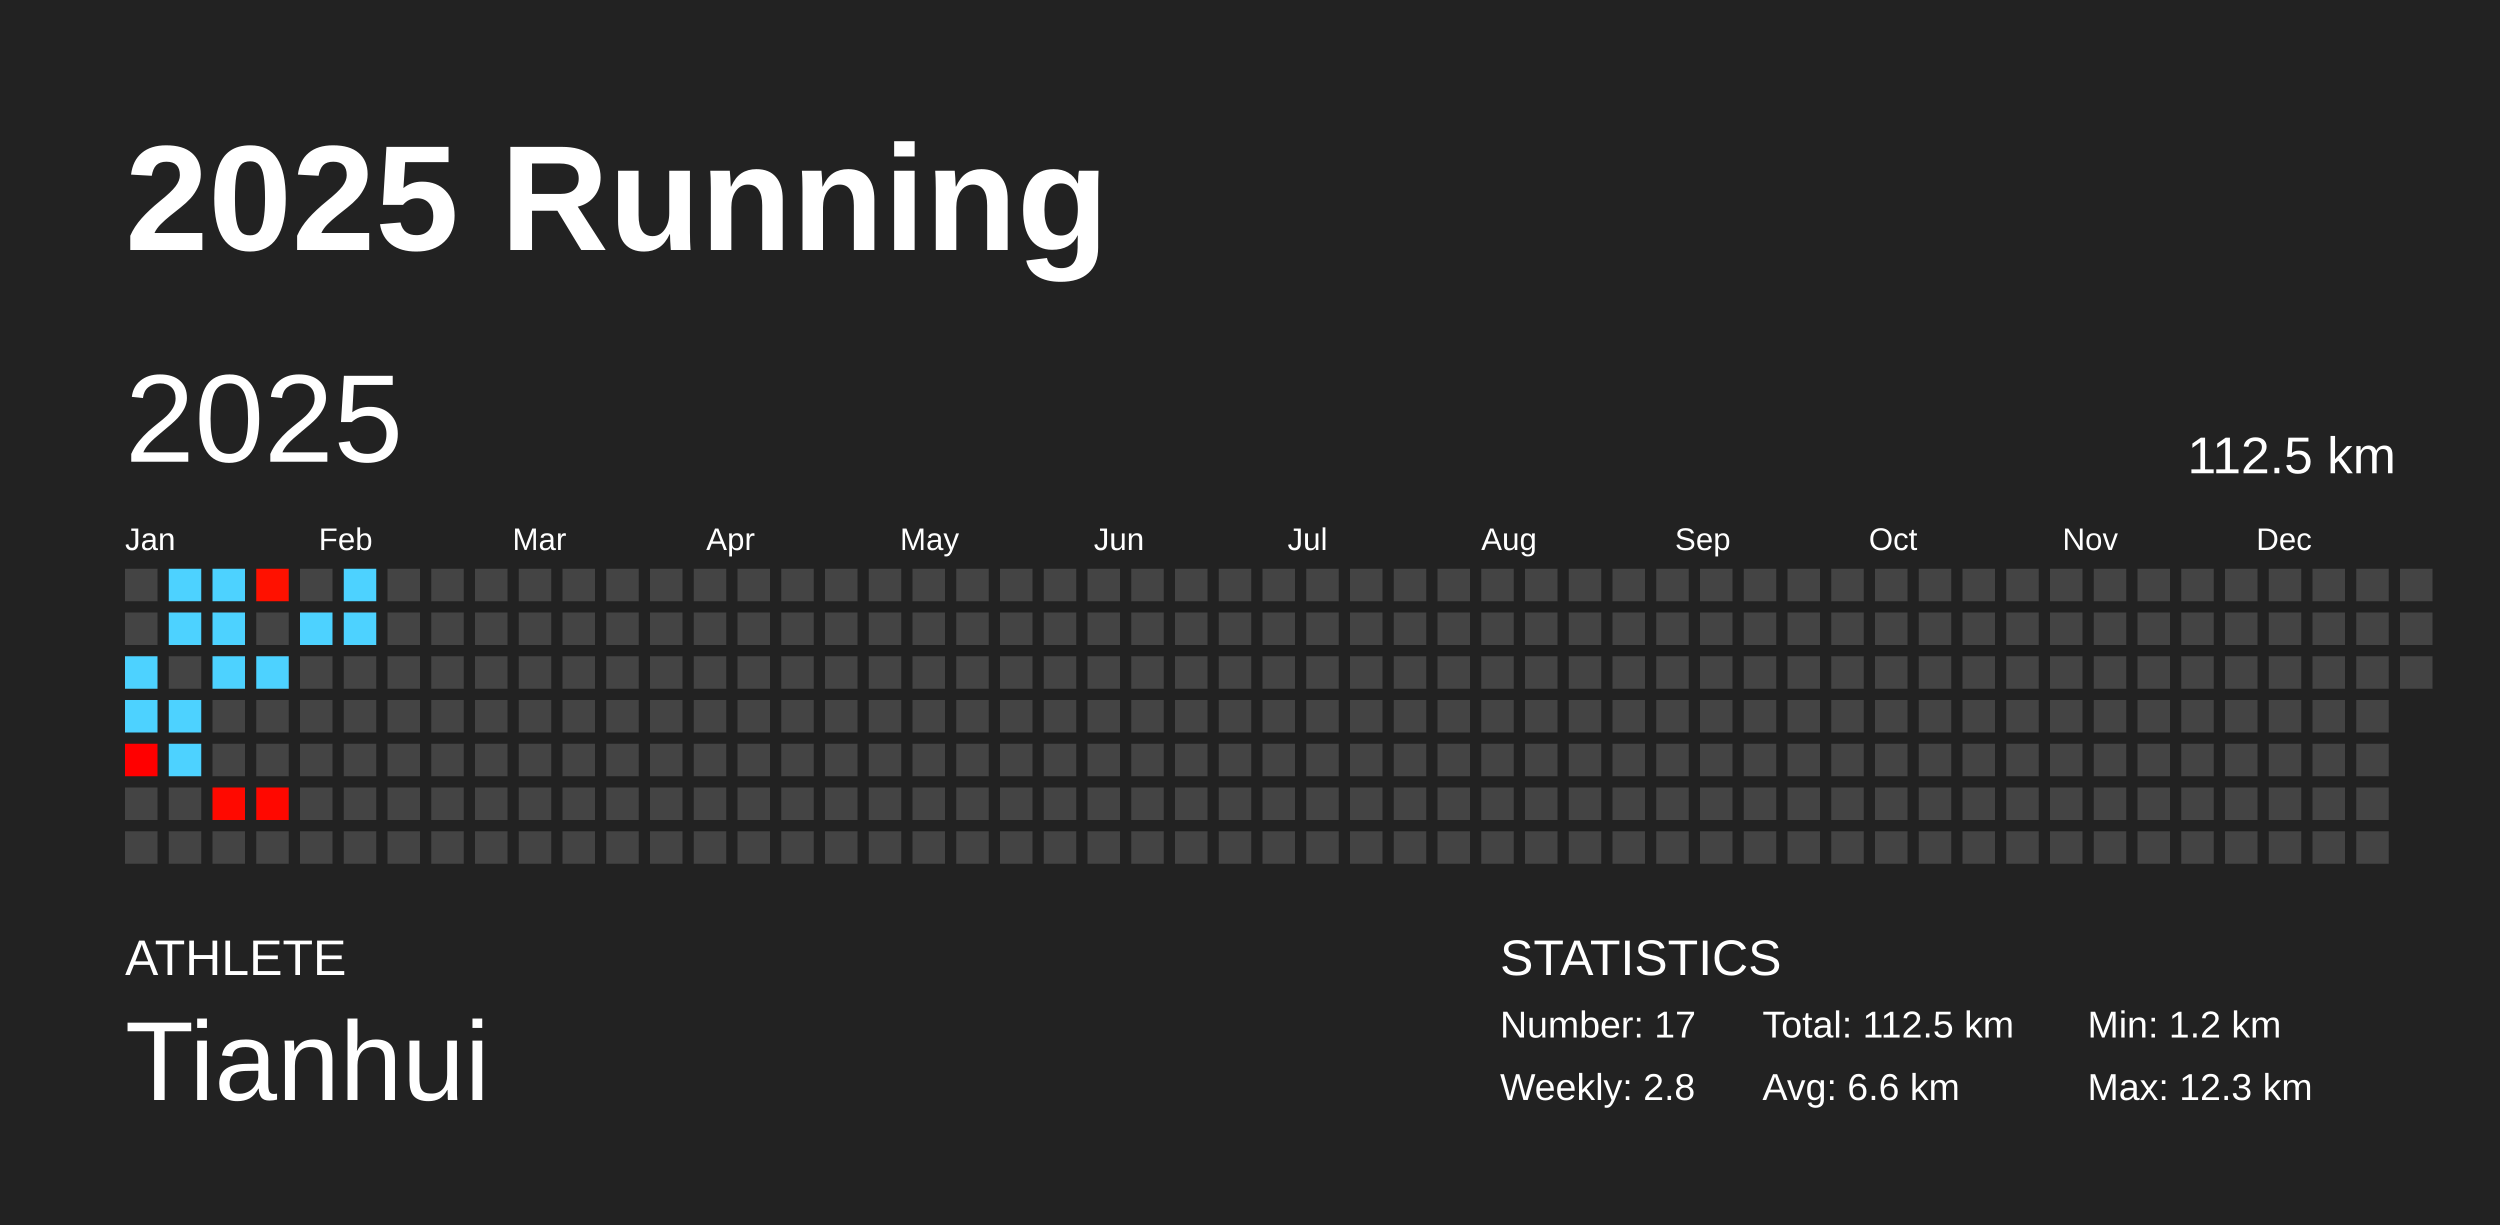
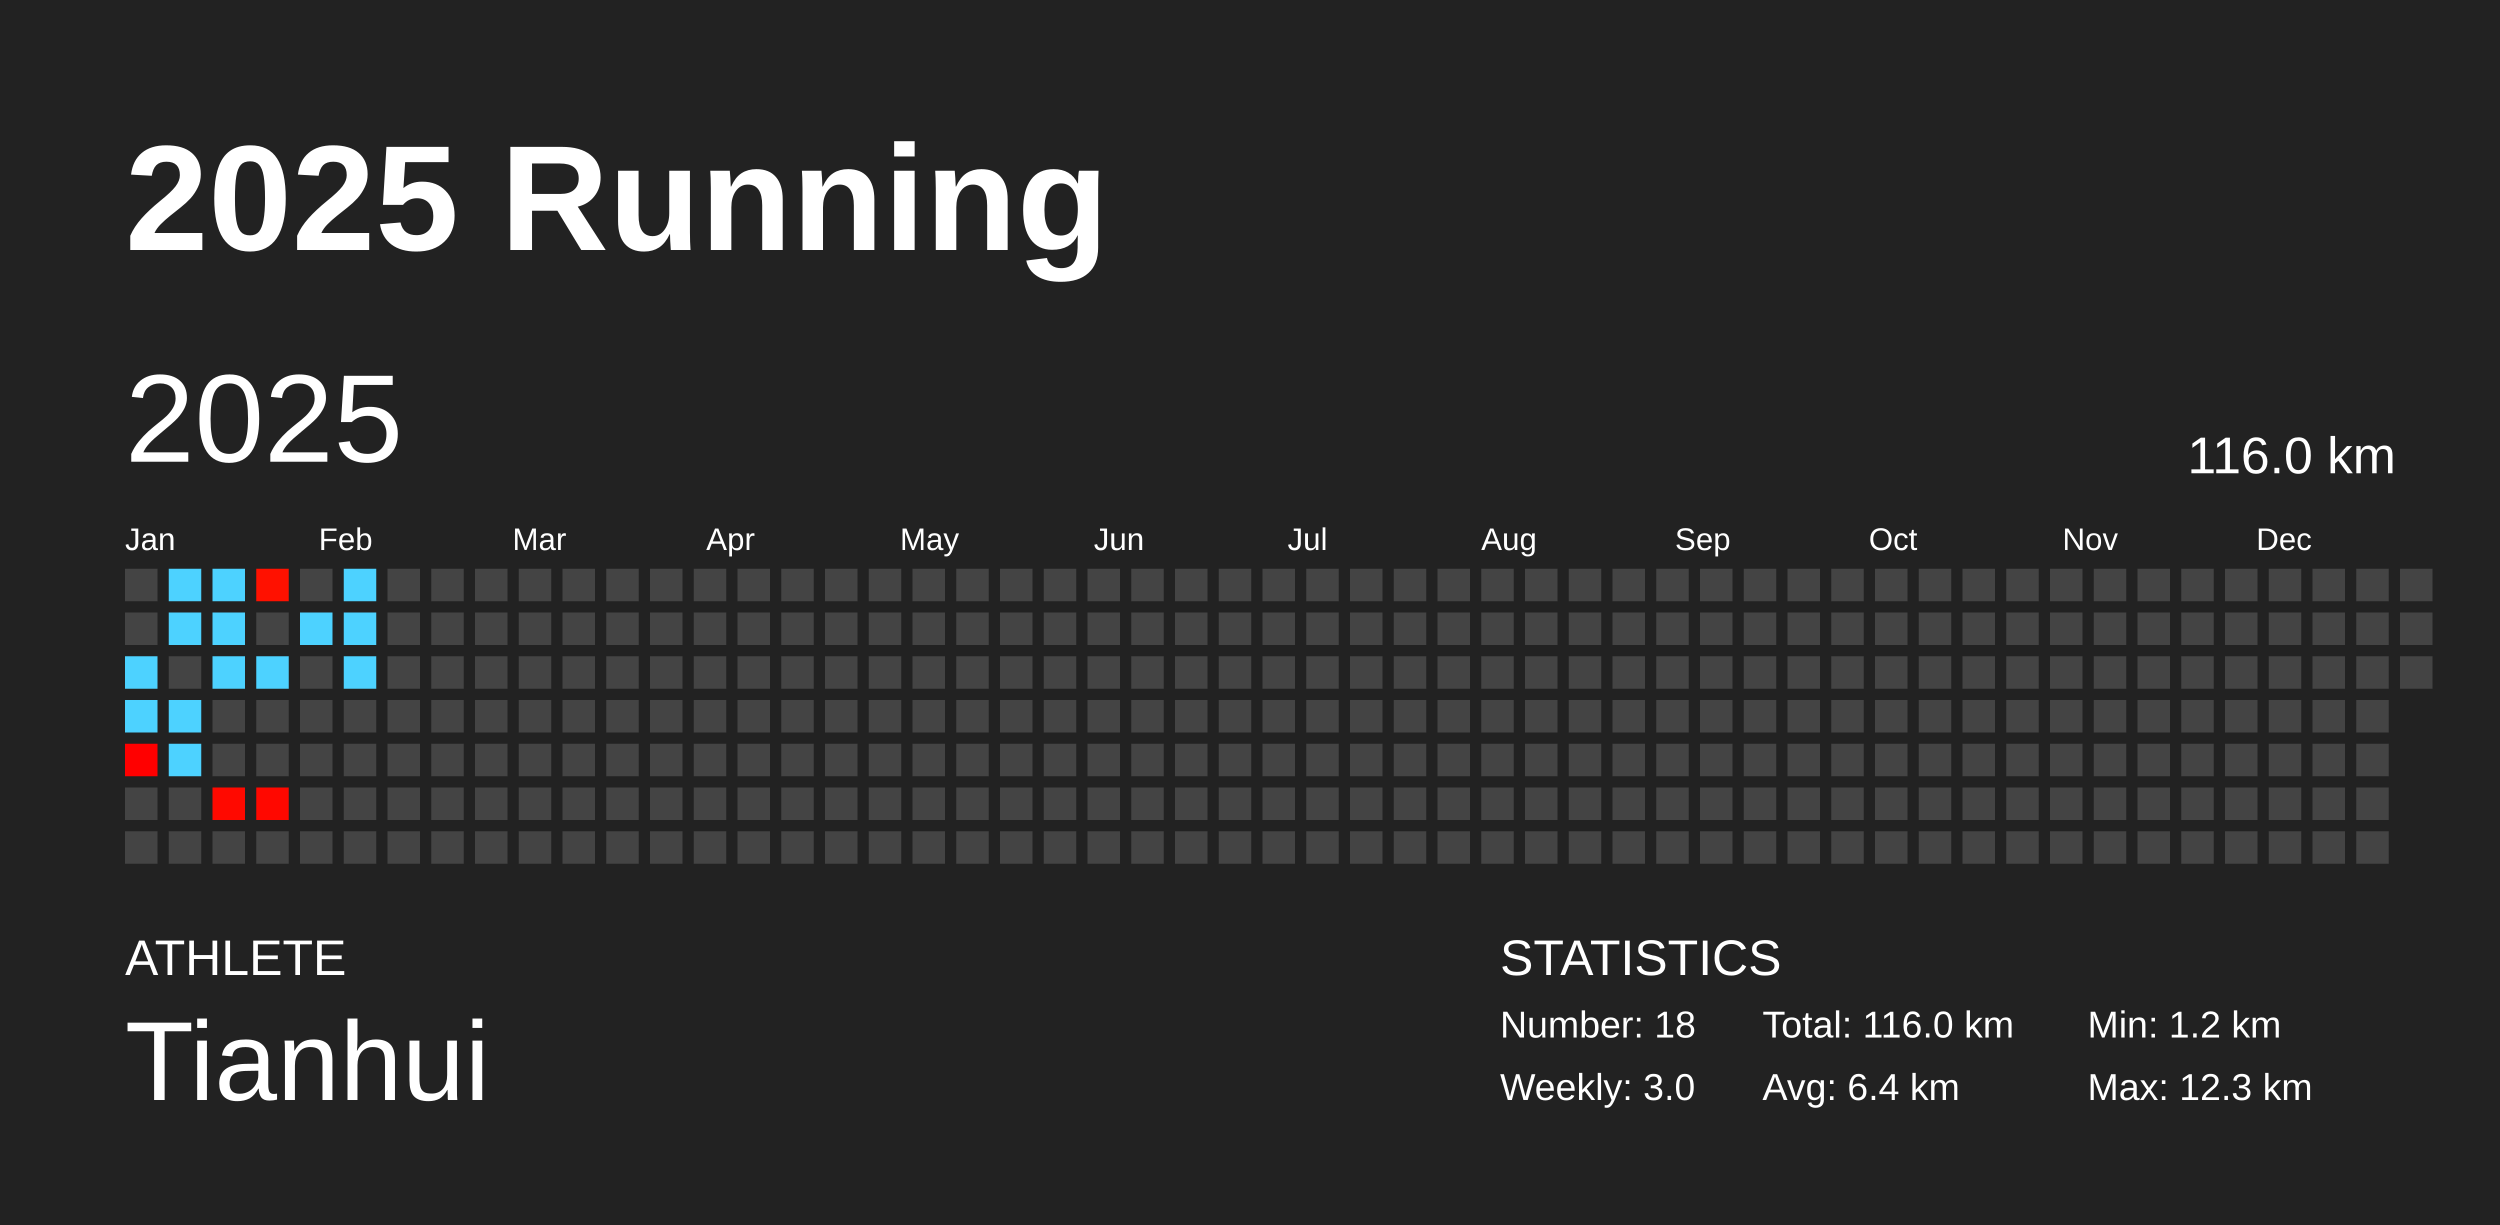
<svg xmlns="http://www.w3.org/2000/svg" baseProfile="full" height="98mm" version="1.1" viewBox="0,0,200,98" width="200mm">
  <defs />
  <rect fill="#222222" height="98" width="200" x="0" y="0" />
  <text fill="#FFFFFF" style="font-size:12px; font-family:Arial; font-weight:bold;" x="10" y="20">2025 Running</text>
  <text fill="#FFFFFF" style="font-size:4px; font-family:Arial" x="10" y="78">ATHLETE</text>
  <text fill="#FFFFFF" style="font-size:9px; font-family:Arial" x="10" y="88">Tianhui</text>
  <text fill="#FFFFFF" style="font-size:4px; font-family:Arial" x="120" y="78">STATISTICS</text>
-   <text fill="#FFFFFF" style="font-size:3px; font-family:Arial" x="120" y="83">Number: 17</text>
-   <text fill="#FFFFFF" style="font-size:3px; font-family:Arial" x="120" y="88">Weekly: 2.8</text>
-   <text fill="#FFFFFF" style="font-size:3px; font-family:Arial" x="141" y="83">Total: 112.5 km</text>
-   <text fill="#FFFFFF" style="font-size:3px; font-family:Arial" x="141" y="88">Avg: 6.6 km</text>
+   <text fill="#FFFFFF" style="font-size:3px; font-family:Arial" x="120" y="83">Number: 18</text>
+   <text fill="#FFFFFF" style="font-size:3px; font-family:Arial" x="120" y="88">Weekly: 3.0</text>
+   <text fill="#FFFFFF" style="font-size:3px; font-family:Arial" x="141" y="83">Total: 116.0 km</text>
+   <text fill="#FFFFFF" style="font-size:3px; font-family:Arial" x="141" y="88">Avg: 6.4 km</text>
  <text fill="#FFFFFF" style="font-size:3px; font-family:Arial" x="167" y="83">Min: 1.2 km</text>
  <text fill="#FFFFFF" style="font-size:3px; font-family:Arial" x="167" y="88">Max: 12.3 km</text>
  <text dominant-baseline="hanging" fill="#FFFFFF" style="font-size:10.0px; font-family:Arial;" x="10" y="30">2025</text>
-   <text dominant-baseline="hanging" fill="#FFFFFF" style="font-size:4.125px; font-family:Arial;" x="175" y="35">112.5 km</text>
+   <text dominant-baseline="hanging" fill="#FFFFFF" style="font-size:4.125px; font-family:Arial;" x="175" y="35">116.0 km</text>
  <text fill="#FFFFFF" style="font-size:2.5px; font-family:Arial" x="10.0" y="44">Jan</text>
  <text fill="#FFFFFF" style="font-size:2.5px; font-family:Arial" x="25.5" y="44">Feb</text>
  <text fill="#FFFFFF" style="font-size:2.5px; font-family:Arial" x="41.0" y="44">Mar</text>
  <text fill="#FFFFFF" style="font-size:2.5px; font-family:Arial" x="56.5" y="44">Apr</text>
  <text fill="#FFFFFF" style="font-size:2.5px; font-family:Arial" x="72.0" y="44">May</text>
  <text fill="#FFFFFF" style="font-size:2.5px; font-family:Arial" x="87.5" y="44">Jun</text>
  <text fill="#FFFFFF" style="font-size:2.5px; font-family:Arial" x="103.0" y="44">Jul</text>
  <text fill="#FFFFFF" style="font-size:2.5px; font-family:Arial" x="118.5" y="44">Aug</text>
  <text fill="#FFFFFF" style="font-size:2.5px; font-family:Arial" x="134.0" y="44">Sep</text>
  <text fill="#FFFFFF" style="font-size:2.5px; font-family:Arial" x="149.5" y="44">Oct</text>
  <text fill="#FFFFFF" style="font-size:2.5px; font-family:Arial" x="165.0" y="44">Nov</text>
  <text fill="#FFFFFF" style="font-size:2.5px; font-family:Arial" x="180.5" y="44">Dec</text>
  <rect fill="#444444" height="2.6" width="2.6" x="10.0" y="45.5" />
  <rect fill="#444444" height="2.6" width="2.6" x="10.0" y="49.0" />
  <rect fill="#4dd2ff" height="2.6" width="2.6" x="10.0" y="52.5" />
  <rect fill="#4dd2ff" height="2.6" width="2.6" x="10.0" y="56.0" />
  <rect fill="#ff0000" height="2.6" width="2.6" x="10.0" y="59.5" />
  <rect fill="#444444" height="2.6" width="2.6" x="10.0" y="63.0" />
  <rect fill="#444444" height="2.6" width="2.6" x="10.0" y="66.5" />
  <rect fill="#4dd2ff" height="2.6" width="2.6" x="13.5" y="45.5" />
  <rect fill="#4dd2ff" height="2.6" width="2.6" x="13.5" y="49.0" />
  <rect fill="#444444" height="2.6" width="2.6" x="13.5" y="52.5" />
  <rect fill="#4dd2ff" height="2.6" width="2.6" x="13.5" y="56.0" />
  <rect fill="#4dd2ff" height="2.6" width="2.6" x="13.5" y="59.5" />
  <rect fill="#444444" height="2.6" width="2.6" x="13.5" y="63.0" />
  <rect fill="#444444" height="2.6" width="2.6" x="13.5" y="66.5" />
  <rect fill="#4dd2ff" height="2.6" width="2.6" x="17.0" y="45.5" />
  <rect fill="#4dd2ff" height="2.6" width="2.6" x="17.0" y="49.0" />
  <rect fill="#4dd2ff" height="2.6" width="2.6" x="17.0" y="52.5" />
  <rect fill="#444444" height="2.6" width="2.6" x="17.0" y="56.0" />
  <rect fill="#444444" height="2.6" width="2.6" x="17.0" y="59.5" />
  <rect fill="#ff0900" height="2.6" width="2.6" x="17.0" y="63.0" />
  <rect fill="#444444" height="2.6" width="2.6" x="17.0" y="66.5" />
  <rect fill="#ff1100" height="2.6" width="2.6" x="20.5" y="45.5" />
  <rect fill="#444444" height="2.6" width="2.6" x="20.5" y="49.0" />
  <rect fill="#4dd2ff" height="2.6" width="2.6" x="20.5" y="52.5" />
  <rect fill="#444444" height="2.6" width="2.6" x="20.5" y="56.0" />
  <rect fill="#444444" height="2.6" width="2.6" x="20.5" y="59.5" />
  <rect fill="#ff0800" height="2.6" width="2.6" x="20.5" y="63.0" />
  <rect fill="#444444" height="2.6" width="2.6" x="20.5" y="66.5" />
  <rect fill="#444444" height="2.6" width="2.6" x="24.0" y="45.5" />
  <rect fill="#4dd2ff" height="2.6" width="2.6" x="24.0" y="49.0" />
  <rect fill="#444444" height="2.6" width="2.6" x="24.0" y="52.5" />
  <rect fill="#444444" height="2.6" width="2.6" x="24.0" y="56.0" />
  <rect fill="#444444" height="2.6" width="2.6" x="24.0" y="59.5" />
  <rect fill="#444444" height="2.6" width="2.6" x="24.0" y="63.0" />
  <rect fill="#444444" height="2.6" width="2.6" x="24.0" y="66.5" />
  <rect fill="#4dd2ff" height="2.6" width="2.6" x="27.5" y="45.5" />
  <rect fill="#4dd2ff" height="2.6" width="2.6" x="27.5" y="49.0" />
-   <rect fill="#444444" height="2.6" width="2.6" x="27.5" y="52.5" />
+   <rect fill="#4dd2ff" height="2.6" width="2.6" x="27.5" y="52.5" />
  <rect fill="#444444" height="2.6" width="2.6" x="27.5" y="56.0" />
  <rect fill="#444444" height="2.6" width="2.6" x="27.5" y="59.5" />
  <rect fill="#444444" height="2.6" width="2.6" x="27.5" y="63.0" />
  <rect fill="#444444" height="2.6" width="2.6" x="27.5" y="66.5" />
  <rect fill="#444444" height="2.6" width="2.6" x="31.0" y="45.5" />
  <rect fill="#444444" height="2.6" width="2.6" x="31.0" y="49.0" />
  <rect fill="#444444" height="2.6" width="2.6" x="31.0" y="52.5" />
  <rect fill="#444444" height="2.6" width="2.6" x="31.0" y="56.0" />
  <rect fill="#444444" height="2.6" width="2.6" x="31.0" y="59.5" />
  <rect fill="#444444" height="2.6" width="2.6" x="31.0" y="63.0" />
  <rect fill="#444444" height="2.6" width="2.6" x="31.0" y="66.5" />
  <rect fill="#444444" height="2.6" width="2.6" x="34.5" y="45.5" />
  <rect fill="#444444" height="2.6" width="2.6" x="34.5" y="49.0" />
  <rect fill="#444444" height="2.6" width="2.6" x="34.5" y="52.5" />
  <rect fill="#444444" height="2.6" width="2.6" x="34.5" y="56.0" />
  <rect fill="#444444" height="2.6" width="2.6" x="34.5" y="59.5" />
  <rect fill="#444444" height="2.6" width="2.6" x="34.5" y="63.0" />
  <rect fill="#444444" height="2.6" width="2.6" x="34.5" y="66.5" />
  <rect fill="#444444" height="2.6" width="2.6" x="38.0" y="45.5" />
  <rect fill="#444444" height="2.6" width="2.6" x="38.0" y="49.0" />
  <rect fill="#444444" height="2.6" width="2.6" x="38.0" y="52.5" />
  <rect fill="#444444" height="2.6" width="2.6" x="38.0" y="56.0" />
  <rect fill="#444444" height="2.6" width="2.6" x="38.0" y="59.5" />
  <rect fill="#444444" height="2.6" width="2.6" x="38.0" y="63.0" />
  <rect fill="#444444" height="2.6" width="2.6" x="38.0" y="66.5" />
  <rect fill="#444444" height="2.6" width="2.6" x="41.5" y="45.5" />
  <rect fill="#444444" height="2.6" width="2.6" x="41.5" y="49.0" />
  <rect fill="#444444" height="2.6" width="2.6" x="41.5" y="52.5" />
  <rect fill="#444444" height="2.6" width="2.6" x="41.5" y="56.0" />
  <rect fill="#444444" height="2.6" width="2.6" x="41.5" y="59.5" />
  <rect fill="#444444" height="2.6" width="2.6" x="41.5" y="63.0" />
  <rect fill="#444444" height="2.6" width="2.6" x="41.5" y="66.5" />
  <rect fill="#444444" height="2.6" width="2.6" x="45.0" y="45.5" />
  <rect fill="#444444" height="2.6" width="2.6" x="45.0" y="49.0" />
  <rect fill="#444444" height="2.6" width="2.6" x="45.0" y="52.5" />
  <rect fill="#444444" height="2.6" width="2.6" x="45.0" y="56.0" />
  <rect fill="#444444" height="2.6" width="2.6" x="45.0" y="59.5" />
  <rect fill="#444444" height="2.6" width="2.6" x="45.0" y="63.0" />
  <rect fill="#444444" height="2.6" width="2.6" x="45.0" y="66.5" />
  <rect fill="#444444" height="2.6" width="2.6" x="48.5" y="45.5" />
  <rect fill="#444444" height="2.6" width="2.6" x="48.5" y="49.0" />
  <rect fill="#444444" height="2.6" width="2.6" x="48.5" y="52.5" />
  <rect fill="#444444" height="2.6" width="2.6" x="48.5" y="56.0" />
  <rect fill="#444444" height="2.6" width="2.6" x="48.5" y="59.5" />
  <rect fill="#444444" height="2.6" width="2.6" x="48.5" y="63.0" />
  <rect fill="#444444" height="2.6" width="2.6" x="48.5" y="66.5" />
  <rect fill="#444444" height="2.6" width="2.6" x="52.0" y="45.5" />
  <rect fill="#444444" height="2.6" width="2.6" x="52.0" y="49.0" />
  <rect fill="#444444" height="2.6" width="2.6" x="52.0" y="52.5" />
  <rect fill="#444444" height="2.6" width="2.6" x="52.0" y="56.0" />
  <rect fill="#444444" height="2.6" width="2.6" x="52.0" y="59.5" />
  <rect fill="#444444" height="2.6" width="2.6" x="52.0" y="63.0" />
  <rect fill="#444444" height="2.6" width="2.6" x="52.0" y="66.5" />
  <rect fill="#444444" height="2.6" width="2.6" x="55.5" y="45.5" />
  <rect fill="#444444" height="2.6" width="2.6" x="55.5" y="49.0" />
  <rect fill="#444444" height="2.6" width="2.6" x="55.5" y="52.5" />
  <rect fill="#444444" height="2.6" width="2.6" x="55.5" y="56.0" />
  <rect fill="#444444" height="2.6" width="2.6" x="55.5" y="59.5" />
  <rect fill="#444444" height="2.6" width="2.6" x="55.5" y="63.0" />
  <rect fill="#444444" height="2.6" width="2.6" x="55.5" y="66.5" />
  <rect fill="#444444" height="2.6" width="2.6" x="59.0" y="45.5" />
  <rect fill="#444444" height="2.6" width="2.6" x="59.0" y="49.0" />
  <rect fill="#444444" height="2.6" width="2.6" x="59.0" y="52.5" />
  <rect fill="#444444" height="2.6" width="2.6" x="59.0" y="56.0" />
  <rect fill="#444444" height="2.6" width="2.6" x="59.0" y="59.5" />
  <rect fill="#444444" height="2.6" width="2.6" x="59.0" y="63.0" />
  <rect fill="#444444" height="2.6" width="2.6" x="59.0" y="66.5" />
  <rect fill="#444444" height="2.6" width="2.6" x="62.5" y="45.5" />
  <rect fill="#444444" height="2.6" width="2.6" x="62.5" y="49.0" />
  <rect fill="#444444" height="2.6" width="2.6" x="62.5" y="52.5" />
  <rect fill="#444444" height="2.6" width="2.6" x="62.5" y="56.0" />
  <rect fill="#444444" height="2.6" width="2.6" x="62.5" y="59.5" />
  <rect fill="#444444" height="2.6" width="2.6" x="62.5" y="63.0" />
  <rect fill="#444444" height="2.6" width="2.6" x="62.5" y="66.5" />
  <rect fill="#444444" height="2.6" width="2.6" x="66.0" y="45.5" />
  <rect fill="#444444" height="2.6" width="2.6" x="66.0" y="49.0" />
  <rect fill="#444444" height="2.6" width="2.6" x="66.0" y="52.5" />
  <rect fill="#444444" height="2.6" width="2.6" x="66.0" y="56.0" />
  <rect fill="#444444" height="2.6" width="2.6" x="66.0" y="59.5" />
  <rect fill="#444444" height="2.6" width="2.6" x="66.0" y="63.0" />
  <rect fill="#444444" height="2.6" width="2.6" x="66.0" y="66.5" />
  <rect fill="#444444" height="2.6" width="2.6" x="69.5" y="45.5" />
  <rect fill="#444444" height="2.6" width="2.6" x="69.5" y="49.0" />
  <rect fill="#444444" height="2.6" width="2.6" x="69.5" y="52.5" />
  <rect fill="#444444" height="2.6" width="2.6" x="69.5" y="56.0" />
  <rect fill="#444444" height="2.6" width="2.6" x="69.5" y="59.5" />
  <rect fill="#444444" height="2.6" width="2.6" x="69.5" y="63.0" />
  <rect fill="#444444" height="2.6" width="2.6" x="69.5" y="66.5" />
  <rect fill="#444444" height="2.6" width="2.6" x="73.0" y="45.5" />
  <rect fill="#444444" height="2.6" width="2.6" x="73.0" y="49.0" />
  <rect fill="#444444" height="2.6" width="2.6" x="73.0" y="52.5" />
  <rect fill="#444444" height="2.6" width="2.6" x="73.0" y="56.0" />
  <rect fill="#444444" height="2.6" width="2.6" x="73.0" y="59.5" />
  <rect fill="#444444" height="2.6" width="2.6" x="73.0" y="63.0" />
  <rect fill="#444444" height="2.6" width="2.6" x="73.0" y="66.5" />
  <rect fill="#444444" height="2.6" width="2.6" x="76.5" y="45.5" />
  <rect fill="#444444" height="2.6" width="2.6" x="76.5" y="49.0" />
  <rect fill="#444444" height="2.6" width="2.6" x="76.5" y="52.5" />
  <rect fill="#444444" height="2.6" width="2.6" x="76.5" y="56.0" />
  <rect fill="#444444" height="2.6" width="2.6" x="76.5" y="59.5" />
  <rect fill="#444444" height="2.6" width="2.6" x="76.5" y="63.0" />
  <rect fill="#444444" height="2.6" width="2.6" x="76.5" y="66.5" />
  <rect fill="#444444" height="2.6" width="2.6" x="80.0" y="45.5" />
  <rect fill="#444444" height="2.6" width="2.6" x="80.0" y="49.0" />
  <rect fill="#444444" height="2.6" width="2.6" x="80.0" y="52.5" />
  <rect fill="#444444" height="2.6" width="2.6" x="80.0" y="56.0" />
  <rect fill="#444444" height="2.6" width="2.6" x="80.0" y="59.5" />
  <rect fill="#444444" height="2.6" width="2.6" x="80.0" y="63.0" />
  <rect fill="#444444" height="2.6" width="2.6" x="80.0" y="66.5" />
  <rect fill="#444444" height="2.6" width="2.6" x="83.5" y="45.5" />
  <rect fill="#444444" height="2.6" width="2.6" x="83.5" y="49.0" />
  <rect fill="#444444" height="2.6" width="2.6" x="83.5" y="52.5" />
  <rect fill="#444444" height="2.6" width="2.6" x="83.5" y="56.0" />
  <rect fill="#444444" height="2.6" width="2.6" x="83.5" y="59.5" />
  <rect fill="#444444" height="2.6" width="2.6" x="83.5" y="63.0" />
  <rect fill="#444444" height="2.6" width="2.6" x="83.5" y="66.5" />
  <rect fill="#444444" height="2.6" width="2.6" x="87.0" y="45.5" />
  <rect fill="#444444" height="2.6" width="2.6" x="87.0" y="49.0" />
  <rect fill="#444444" height="2.6" width="2.6" x="87.0" y="52.5" />
  <rect fill="#444444" height="2.6" width="2.6" x="87.0" y="56.0" />
  <rect fill="#444444" height="2.6" width="2.6" x="87.0" y="59.5" />
  <rect fill="#444444" height="2.6" width="2.6" x="87.0" y="63.0" />
  <rect fill="#444444" height="2.6" width="2.6" x="87.0" y="66.5" />
  <rect fill="#444444" height="2.6" width="2.6" x="90.5" y="45.5" />
  <rect fill="#444444" height="2.6" width="2.6" x="90.5" y="49.0" />
  <rect fill="#444444" height="2.6" width="2.6" x="90.5" y="52.5" />
  <rect fill="#444444" height="2.6" width="2.6" x="90.5" y="56.0" />
  <rect fill="#444444" height="2.6" width="2.6" x="90.5" y="59.5" />
  <rect fill="#444444" height="2.6" width="2.6" x="90.5" y="63.0" />
  <rect fill="#444444" height="2.6" width="2.6" x="90.5" y="66.5" />
  <rect fill="#444444" height="2.6" width="2.6" x="94.0" y="45.5" />
  <rect fill="#444444" height="2.6" width="2.6" x="94.0" y="49.0" />
  <rect fill="#444444" height="2.6" width="2.6" x="94.0" y="52.5" />
  <rect fill="#444444" height="2.6" width="2.6" x="94.0" y="56.0" />
  <rect fill="#444444" height="2.6" width="2.6" x="94.0" y="59.5" />
  <rect fill="#444444" height="2.6" width="2.6" x="94.0" y="63.0" />
  <rect fill="#444444" height="2.6" width="2.6" x="94.0" y="66.5" />
  <rect fill="#444444" height="2.6" width="2.6" x="97.5" y="45.5" />
  <rect fill="#444444" height="2.6" width="2.6" x="97.5" y="49.0" />
  <rect fill="#444444" height="2.6" width="2.6" x="97.5" y="52.5" />
  <rect fill="#444444" height="2.6" width="2.6" x="97.5" y="56.0" />
  <rect fill="#444444" height="2.6" width="2.6" x="97.5" y="59.5" />
  <rect fill="#444444" height="2.6" width="2.6" x="97.5" y="63.0" />
  <rect fill="#444444" height="2.6" width="2.6" x="97.5" y="66.5" />
  <rect fill="#444444" height="2.6" width="2.6" x="101.0" y="45.5" />
  <rect fill="#444444" height="2.6" width="2.6" x="101.0" y="49.0" />
  <rect fill="#444444" height="2.6" width="2.6" x="101.0" y="52.5" />
  <rect fill="#444444" height="2.6" width="2.6" x="101.0" y="56.0" />
  <rect fill="#444444" height="2.6" width="2.6" x="101.0" y="59.5" />
  <rect fill="#444444" height="2.6" width="2.6" x="101.0" y="63.0" />
  <rect fill="#444444" height="2.6" width="2.6" x="101.0" y="66.5" />
  <rect fill="#444444" height="2.6" width="2.6" x="104.5" y="45.5" />
  <rect fill="#444444" height="2.6" width="2.6" x="104.5" y="49.0" />
  <rect fill="#444444" height="2.6" width="2.6" x="104.5" y="52.5" />
  <rect fill="#444444" height="2.6" width="2.6" x="104.5" y="56.0" />
  <rect fill="#444444" height="2.6" width="2.6" x="104.5" y="59.5" />
  <rect fill="#444444" height="2.6" width="2.6" x="104.5" y="63.0" />
  <rect fill="#444444" height="2.6" width="2.6" x="104.5" y="66.5" />
  <rect fill="#444444" height="2.6" width="2.6" x="108.0" y="45.5" />
  <rect fill="#444444" height="2.6" width="2.6" x="108.0" y="49.0" />
  <rect fill="#444444" height="2.6" width="2.6" x="108.0" y="52.5" />
  <rect fill="#444444" height="2.6" width="2.6" x="108.0" y="56.0" />
  <rect fill="#444444" height="2.6" width="2.6" x="108.0" y="59.5" />
  <rect fill="#444444" height="2.6" width="2.6" x="108.0" y="63.0" />
  <rect fill="#444444" height="2.6" width="2.6" x="108.0" y="66.5" />
  <rect fill="#444444" height="2.6" width="2.6" x="111.5" y="45.5" />
  <rect fill="#444444" height="2.6" width="2.6" x="111.5" y="49.0" />
  <rect fill="#444444" height="2.6" width="2.6" x="111.5" y="52.5" />
  <rect fill="#444444" height="2.6" width="2.6" x="111.5" y="56.0" />
  <rect fill="#444444" height="2.6" width="2.6" x="111.5" y="59.5" />
  <rect fill="#444444" height="2.6" width="2.6" x="111.5" y="63.0" />
  <rect fill="#444444" height="2.6" width="2.6" x="111.5" y="66.5" />
  <rect fill="#444444" height="2.6" width="2.6" x="115.0" y="45.5" />
  <rect fill="#444444" height="2.6" width="2.6" x="115.0" y="49.0" />
  <rect fill="#444444" height="2.6" width="2.6" x="115.0" y="52.5" />
  <rect fill="#444444" height="2.6" width="2.6" x="115.0" y="56.0" />
  <rect fill="#444444" height="2.6" width="2.6" x="115.0" y="59.5" />
  <rect fill="#444444" height="2.6" width="2.6" x="115.0" y="63.0" />
  <rect fill="#444444" height="2.6" width="2.6" x="115.0" y="66.5" />
  <rect fill="#444444" height="2.6" width="2.6" x="118.5" y="45.5" />
  <rect fill="#444444" height="2.6" width="2.6" x="118.5" y="49.0" />
  <rect fill="#444444" height="2.6" width="2.6" x="118.5" y="52.5" />
  <rect fill="#444444" height="2.6" width="2.6" x="118.5" y="56.0" />
  <rect fill="#444444" height="2.6" width="2.6" x="118.5" y="59.5" />
  <rect fill="#444444" height="2.6" width="2.6" x="118.5" y="63.0" />
  <rect fill="#444444" height="2.6" width="2.6" x="118.5" y="66.5" />
  <rect fill="#444444" height="2.6" width="2.6" x="122.0" y="45.5" />
  <rect fill="#444444" height="2.6" width="2.6" x="122.0" y="49.0" />
  <rect fill="#444444" height="2.6" width="2.6" x="122.0" y="52.5" />
  <rect fill="#444444" height="2.6" width="2.6" x="122.0" y="56.0" />
  <rect fill="#444444" height="2.6" width="2.6" x="122.0" y="59.5" />
  <rect fill="#444444" height="2.6" width="2.6" x="122.0" y="63.0" />
  <rect fill="#444444" height="2.6" width="2.6" x="122.0" y="66.5" />
  <rect fill="#444444" height="2.6" width="2.6" x="125.5" y="45.5" />
  <rect fill="#444444" height="2.6" width="2.6" x="125.5" y="49.0" />
  <rect fill="#444444" height="2.6" width="2.6" x="125.5" y="52.5" />
  <rect fill="#444444" height="2.6" width="2.6" x="125.5" y="56.0" />
  <rect fill="#444444" height="2.6" width="2.6" x="125.5" y="59.5" />
  <rect fill="#444444" height="2.6" width="2.6" x="125.5" y="63.0" />
  <rect fill="#444444" height="2.6" width="2.6" x="125.5" y="66.5" />
  <rect fill="#444444" height="2.6" width="2.6" x="129.0" y="45.5" />
  <rect fill="#444444" height="2.6" width="2.6" x="129.0" y="49.0" />
  <rect fill="#444444" height="2.6" width="2.6" x="129.0" y="52.5" />
  <rect fill="#444444" height="2.6" width="2.6" x="129.0" y="56.0" />
  <rect fill="#444444" height="2.6" width="2.6" x="129.0" y="59.5" />
  <rect fill="#444444" height="2.6" width="2.6" x="129.0" y="63.0" />
  <rect fill="#444444" height="2.6" width="2.6" x="129.0" y="66.5" />
  <rect fill="#444444" height="2.6" width="2.6" x="132.5" y="45.5" />
  <rect fill="#444444" height="2.6" width="2.6" x="132.5" y="49.0" />
  <rect fill="#444444" height="2.6" width="2.6" x="132.5" y="52.5" />
  <rect fill="#444444" height="2.6" width="2.6" x="132.5" y="56.0" />
  <rect fill="#444444" height="2.6" width="2.6" x="132.5" y="59.5" />
  <rect fill="#444444" height="2.6" width="2.6" x="132.5" y="63.0" />
  <rect fill="#444444" height="2.6" width="2.6" x="132.5" y="66.5" />
  <rect fill="#444444" height="2.6" width="2.6" x="136.0" y="45.5" />
  <rect fill="#444444" height="2.6" width="2.6" x="136.0" y="49.0" />
  <rect fill="#444444" height="2.6" width="2.6" x="136.0" y="52.5" />
  <rect fill="#444444" height="2.6" width="2.6" x="136.0" y="56.0" />
  <rect fill="#444444" height="2.6" width="2.6" x="136.0" y="59.5" />
  <rect fill="#444444" height="2.6" width="2.6" x="136.0" y="63.0" />
  <rect fill="#444444" height="2.6" width="2.6" x="136.0" y="66.5" />
  <rect fill="#444444" height="2.6" width="2.6" x="139.5" y="45.5" />
  <rect fill="#444444" height="2.6" width="2.6" x="139.5" y="49.0" />
  <rect fill="#444444" height="2.6" width="2.6" x="139.5" y="52.5" />
  <rect fill="#444444" height="2.6" width="2.6" x="139.5" y="56.0" />
  <rect fill="#444444" height="2.6" width="2.6" x="139.5" y="59.5" />
  <rect fill="#444444" height="2.6" width="2.6" x="139.5" y="63.0" />
  <rect fill="#444444" height="2.6" width="2.6" x="139.5" y="66.5" />
  <rect fill="#444444" height="2.6" width="2.6" x="143.0" y="45.5" />
  <rect fill="#444444" height="2.6" width="2.6" x="143.0" y="49.0" />
  <rect fill="#444444" height="2.6" width="2.6" x="143.0" y="52.5" />
  <rect fill="#444444" height="2.6" width="2.6" x="143.0" y="56.0" />
  <rect fill="#444444" height="2.6" width="2.6" x="143.0" y="59.5" />
  <rect fill="#444444" height="2.6" width="2.6" x="143.0" y="63.0" />
  <rect fill="#444444" height="2.6" width="2.6" x="143.0" y="66.5" />
  <rect fill="#444444" height="2.6" width="2.6" x="146.5" y="45.5" />
  <rect fill="#444444" height="2.6" width="2.6" x="146.5" y="49.0" />
  <rect fill="#444444" height="2.6" width="2.6" x="146.5" y="52.5" />
  <rect fill="#444444" height="2.6" width="2.6" x="146.5" y="56.0" />
  <rect fill="#444444" height="2.6" width="2.6" x="146.5" y="59.5" />
  <rect fill="#444444" height="2.6" width="2.6" x="146.5" y="63.0" />
  <rect fill="#444444" height="2.6" width="2.6" x="146.5" y="66.5" />
  <rect fill="#444444" height="2.6" width="2.6" x="150.0" y="45.5" />
  <rect fill="#444444" height="2.6" width="2.6" x="150.0" y="49.0" />
  <rect fill="#444444" height="2.6" width="2.6" x="150.0" y="52.5" />
  <rect fill="#444444" height="2.6" width="2.6" x="150.0" y="56.0" />
  <rect fill="#444444" height="2.6" width="2.6" x="150.0" y="59.5" />
  <rect fill="#444444" height="2.6" width="2.6" x="150.0" y="63.0" />
  <rect fill="#444444" height="2.6" width="2.6" x="150.0" y="66.5" />
  <rect fill="#444444" height="2.6" width="2.6" x="153.5" y="45.5" />
  <rect fill="#444444" height="2.6" width="2.6" x="153.5" y="49.0" />
  <rect fill="#444444" height="2.6" width="2.6" x="153.5" y="52.5" />
  <rect fill="#444444" height="2.6" width="2.6" x="153.5" y="56.0" />
  <rect fill="#444444" height="2.6" width="2.6" x="153.5" y="59.5" />
  <rect fill="#444444" height="2.6" width="2.6" x="153.5" y="63.0" />
  <rect fill="#444444" height="2.6" width="2.6" x="153.5" y="66.5" />
  <rect fill="#444444" height="2.6" width="2.6" x="157.0" y="45.5" />
  <rect fill="#444444" height="2.6" width="2.6" x="157.0" y="49.0" />
  <rect fill="#444444" height="2.6" width="2.6" x="157.0" y="52.5" />
  <rect fill="#444444" height="2.6" width="2.6" x="157.0" y="56.0" />
  <rect fill="#444444" height="2.6" width="2.6" x="157.0" y="59.5" />
  <rect fill="#444444" height="2.6" width="2.6" x="157.0" y="63.0" />
  <rect fill="#444444" height="2.6" width="2.6" x="157.0" y="66.5" />
  <rect fill="#444444" height="2.6" width="2.6" x="160.5" y="45.5" />
  <rect fill="#444444" height="2.6" width="2.6" x="160.5" y="49.0" />
  <rect fill="#444444" height="2.6" width="2.6" x="160.5" y="52.5" />
  <rect fill="#444444" height="2.6" width="2.6" x="160.5" y="56.0" />
  <rect fill="#444444" height="2.6" width="2.6" x="160.5" y="59.5" />
  <rect fill="#444444" height="2.6" width="2.6" x="160.5" y="63.0" />
  <rect fill="#444444" height="2.6" width="2.6" x="160.5" y="66.5" />
  <rect fill="#444444" height="2.6" width="2.6" x="164.0" y="45.5" />
  <rect fill="#444444" height="2.6" width="2.6" x="164.0" y="49.0" />
  <rect fill="#444444" height="2.6" width="2.6" x="164.0" y="52.5" />
  <rect fill="#444444" height="2.6" width="2.6" x="164.0" y="56.0" />
  <rect fill="#444444" height="2.6" width="2.6" x="164.0" y="59.5" />
  <rect fill="#444444" height="2.6" width="2.6" x="164.0" y="63.0" />
  <rect fill="#444444" height="2.6" width="2.6" x="164.0" y="66.5" />
  <rect fill="#444444" height="2.6" width="2.6" x="167.5" y="45.5" />
  <rect fill="#444444" height="2.6" width="2.6" x="167.5" y="49.0" />
  <rect fill="#444444" height="2.6" width="2.6" x="167.5" y="52.5" />
  <rect fill="#444444" height="2.6" width="2.6" x="167.5" y="56.0" />
  <rect fill="#444444" height="2.6" width="2.6" x="167.5" y="59.5" />
  <rect fill="#444444" height="2.6" width="2.6" x="167.5" y="63.0" />
  <rect fill="#444444" height="2.6" width="2.6" x="167.5" y="66.5" />
  <rect fill="#444444" height="2.6" width="2.6" x="171.0" y="45.5" />
  <rect fill="#444444" height="2.6" width="2.6" x="171.0" y="49.0" />
  <rect fill="#444444" height="2.6" width="2.6" x="171.0" y="52.5" />
  <rect fill="#444444" height="2.6" width="2.6" x="171.0" y="56.0" />
  <rect fill="#444444" height="2.6" width="2.6" x="171.0" y="59.5" />
  <rect fill="#444444" height="2.6" width="2.6" x="171.0" y="63.0" />
  <rect fill="#444444" height="2.6" width="2.6" x="171.0" y="66.5" />
  <rect fill="#444444" height="2.6" width="2.6" x="174.5" y="45.5" />
  <rect fill="#444444" height="2.6" width="2.6" x="174.5" y="49.0" />
  <rect fill="#444444" height="2.6" width="2.6" x="174.5" y="52.5" />
  <rect fill="#444444" height="2.6" width="2.6" x="174.5" y="56.0" />
  <rect fill="#444444" height="2.6" width="2.6" x="174.5" y="59.5" />
  <rect fill="#444444" height="2.6" width="2.6" x="174.5" y="63.0" />
  <rect fill="#444444" height="2.6" width="2.6" x="174.5" y="66.5" />
  <rect fill="#444444" height="2.6" width="2.6" x="178.0" y="45.5" />
  <rect fill="#444444" height="2.6" width="2.6" x="178.0" y="49.0" />
  <rect fill="#444444" height="2.6" width="2.6" x="178.0" y="52.5" />
  <rect fill="#444444" height="2.6" width="2.6" x="178.0" y="56.0" />
  <rect fill="#444444" height="2.6" width="2.6" x="178.0" y="59.5" />
  <rect fill="#444444" height="2.6" width="2.6" x="178.0" y="63.0" />
  <rect fill="#444444" height="2.6" width="2.6" x="178.0" y="66.5" />
  <rect fill="#444444" height="2.6" width="2.6" x="181.5" y="45.5" />
  <rect fill="#444444" height="2.6" width="2.6" x="181.5" y="49.0" />
  <rect fill="#444444" height="2.6" width="2.6" x="181.5" y="52.5" />
  <rect fill="#444444" height="2.6" width="2.6" x="181.5" y="56.0" />
  <rect fill="#444444" height="2.6" width="2.6" x="181.5" y="59.5" />
  <rect fill="#444444" height="2.6" width="2.6" x="181.5" y="63.0" />
  <rect fill="#444444" height="2.6" width="2.6" x="181.5" y="66.5" />
  <rect fill="#444444" height="2.6" width="2.6" x="185.0" y="45.5" />
  <rect fill="#444444" height="2.6" width="2.6" x="185.0" y="49.0" />
  <rect fill="#444444" height="2.6" width="2.6" x="185.0" y="52.5" />
  <rect fill="#444444" height="2.6" width="2.6" x="185.0" y="56.0" />
  <rect fill="#444444" height="2.6" width="2.6" x="185.0" y="59.5" />
  <rect fill="#444444" height="2.6" width="2.6" x="185.0" y="63.0" />
  <rect fill="#444444" height="2.6" width="2.6" x="185.0" y="66.5" />
  <rect fill="#444444" height="2.6" width="2.6" x="188.5" y="45.5" />
  <rect fill="#444444" height="2.6" width="2.6" x="188.5" y="49.0" />
  <rect fill="#444444" height="2.6" width="2.6" x="188.5" y="52.5" />
  <rect fill="#444444" height="2.6" width="2.6" x="188.5" y="56.0" />
  <rect fill="#444444" height="2.6" width="2.6" x="188.5" y="59.5" />
  <rect fill="#444444" height="2.6" width="2.6" x="188.5" y="63.0" />
  <rect fill="#444444" height="2.6" width="2.6" x="188.5" y="66.5" />
  <rect fill="#444444" height="2.6" width="2.6" x="192.0" y="45.5" />
  <rect fill="#444444" height="2.6" width="2.6" x="192.0" y="49.0" />
  <rect fill="#444444" height="2.6" width="2.6" x="192.0" y="52.5" />
</svg>
